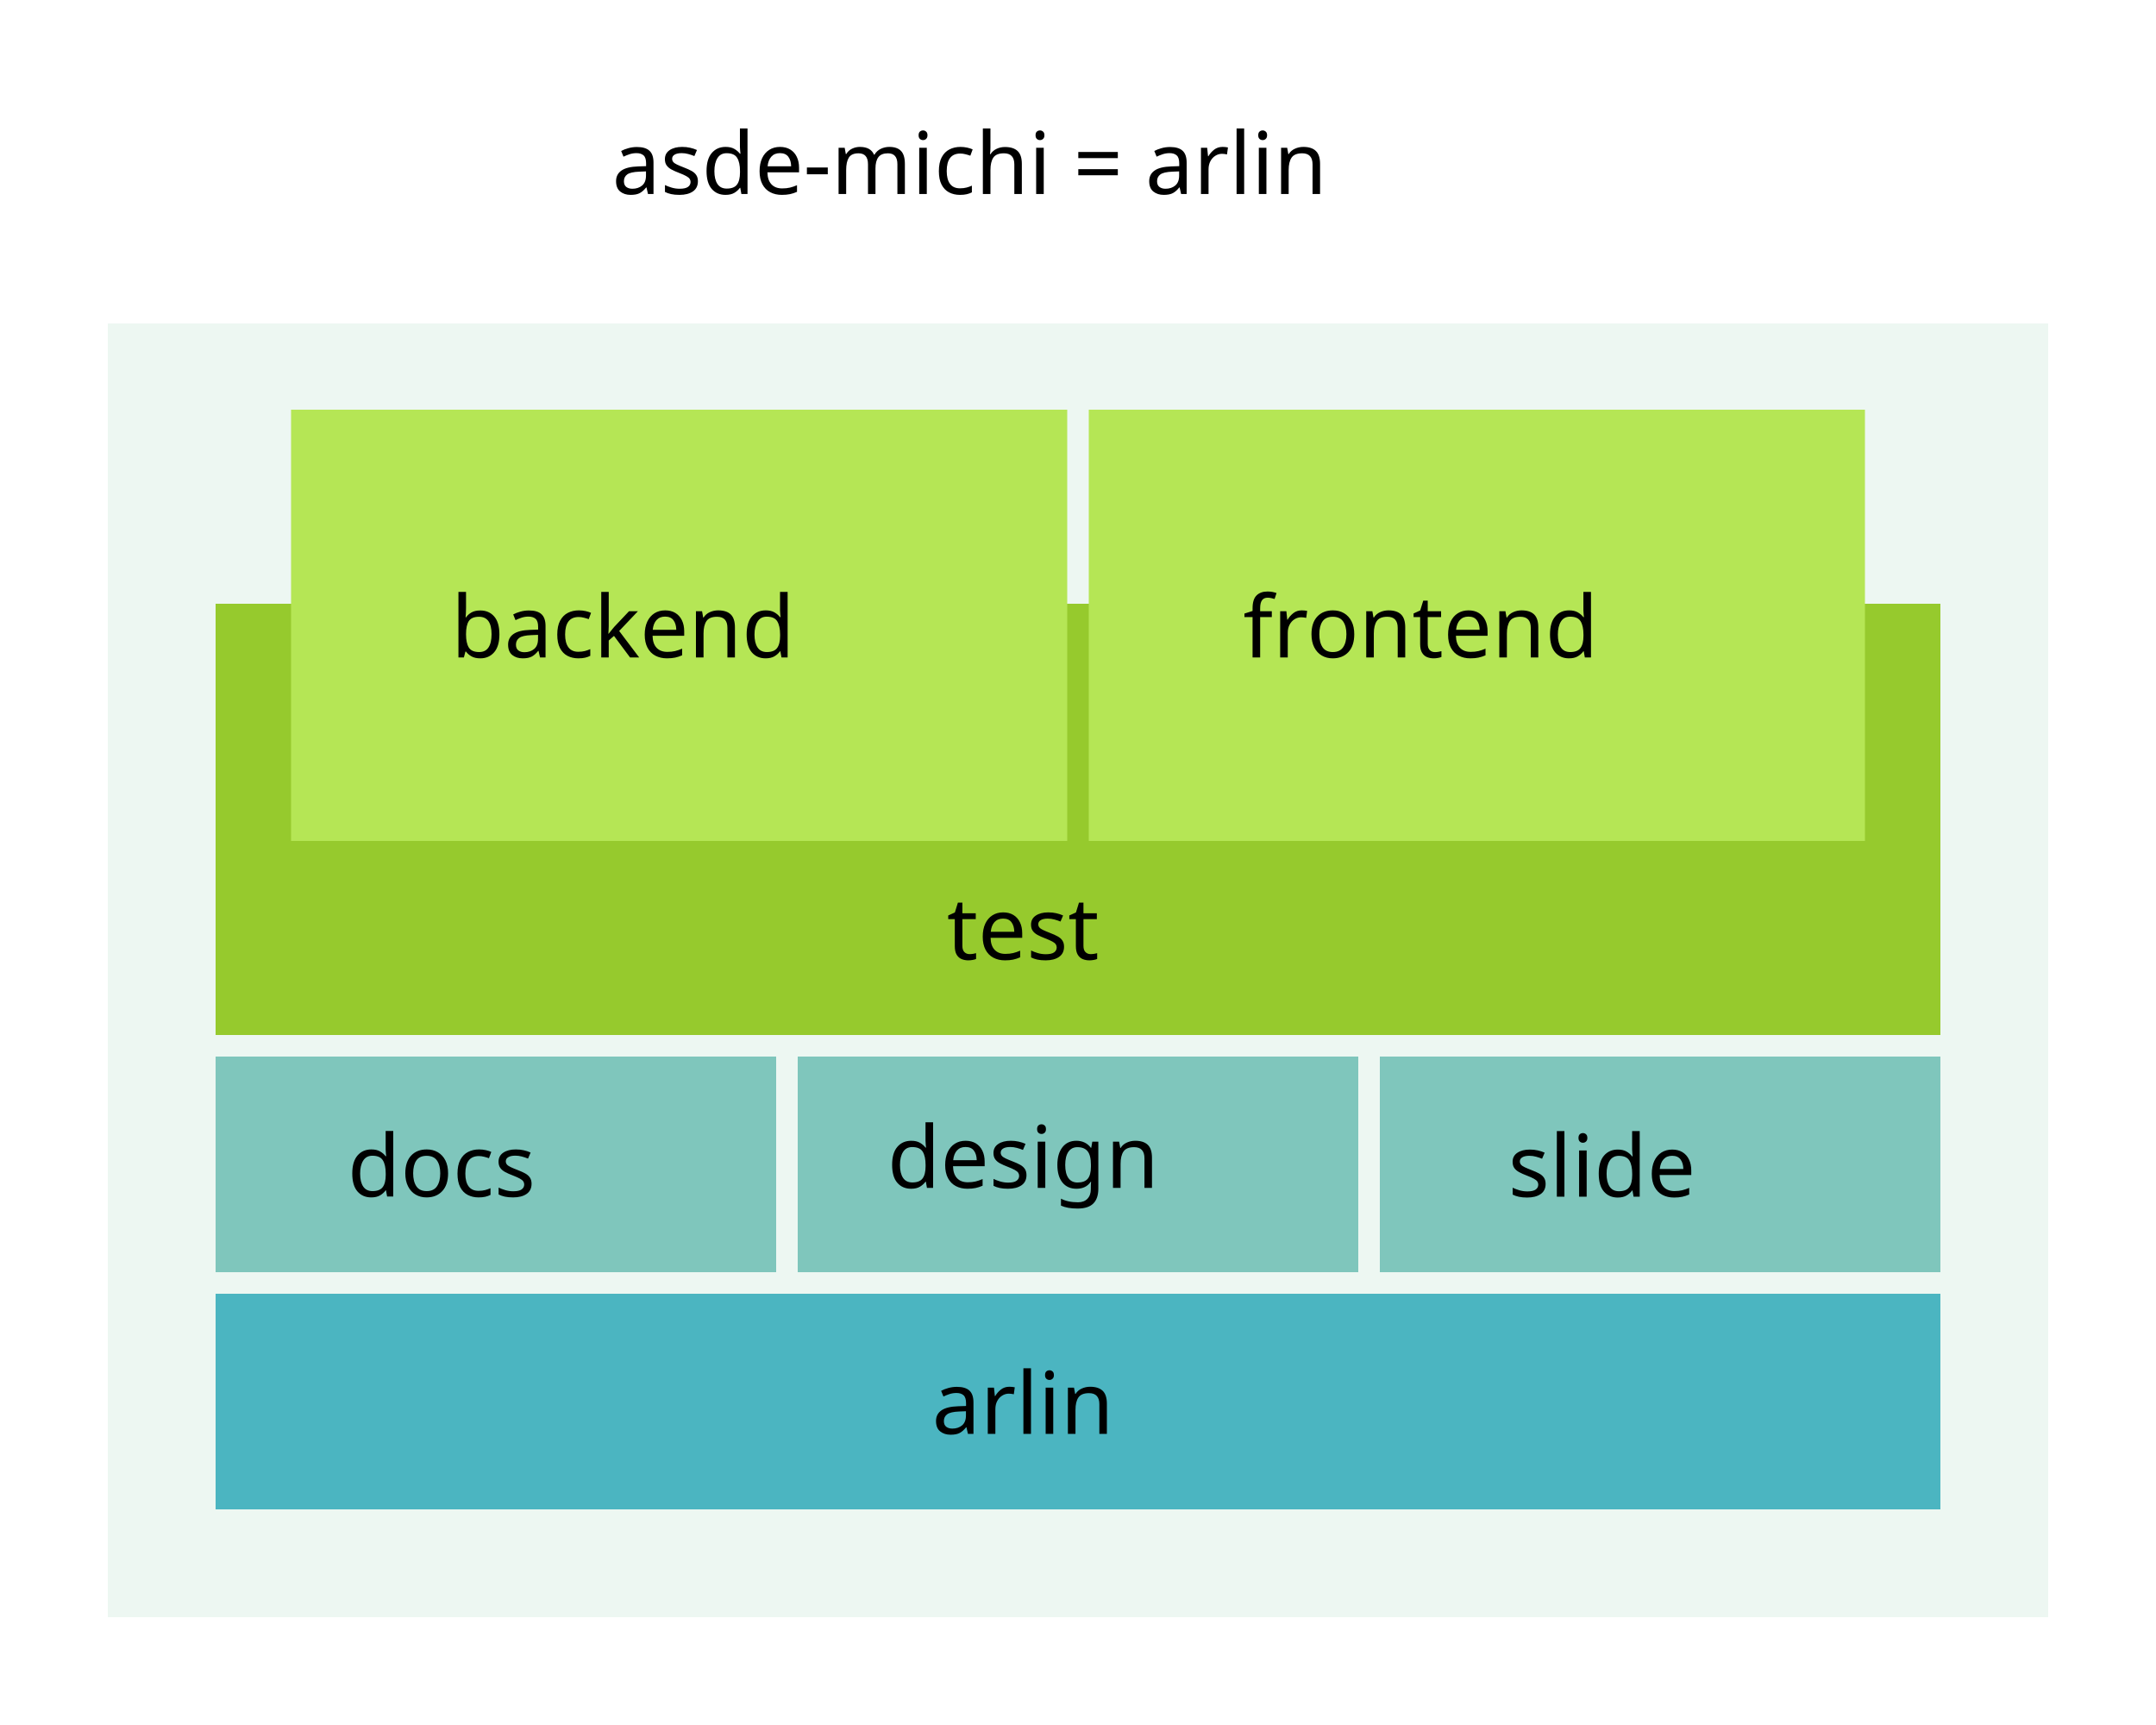
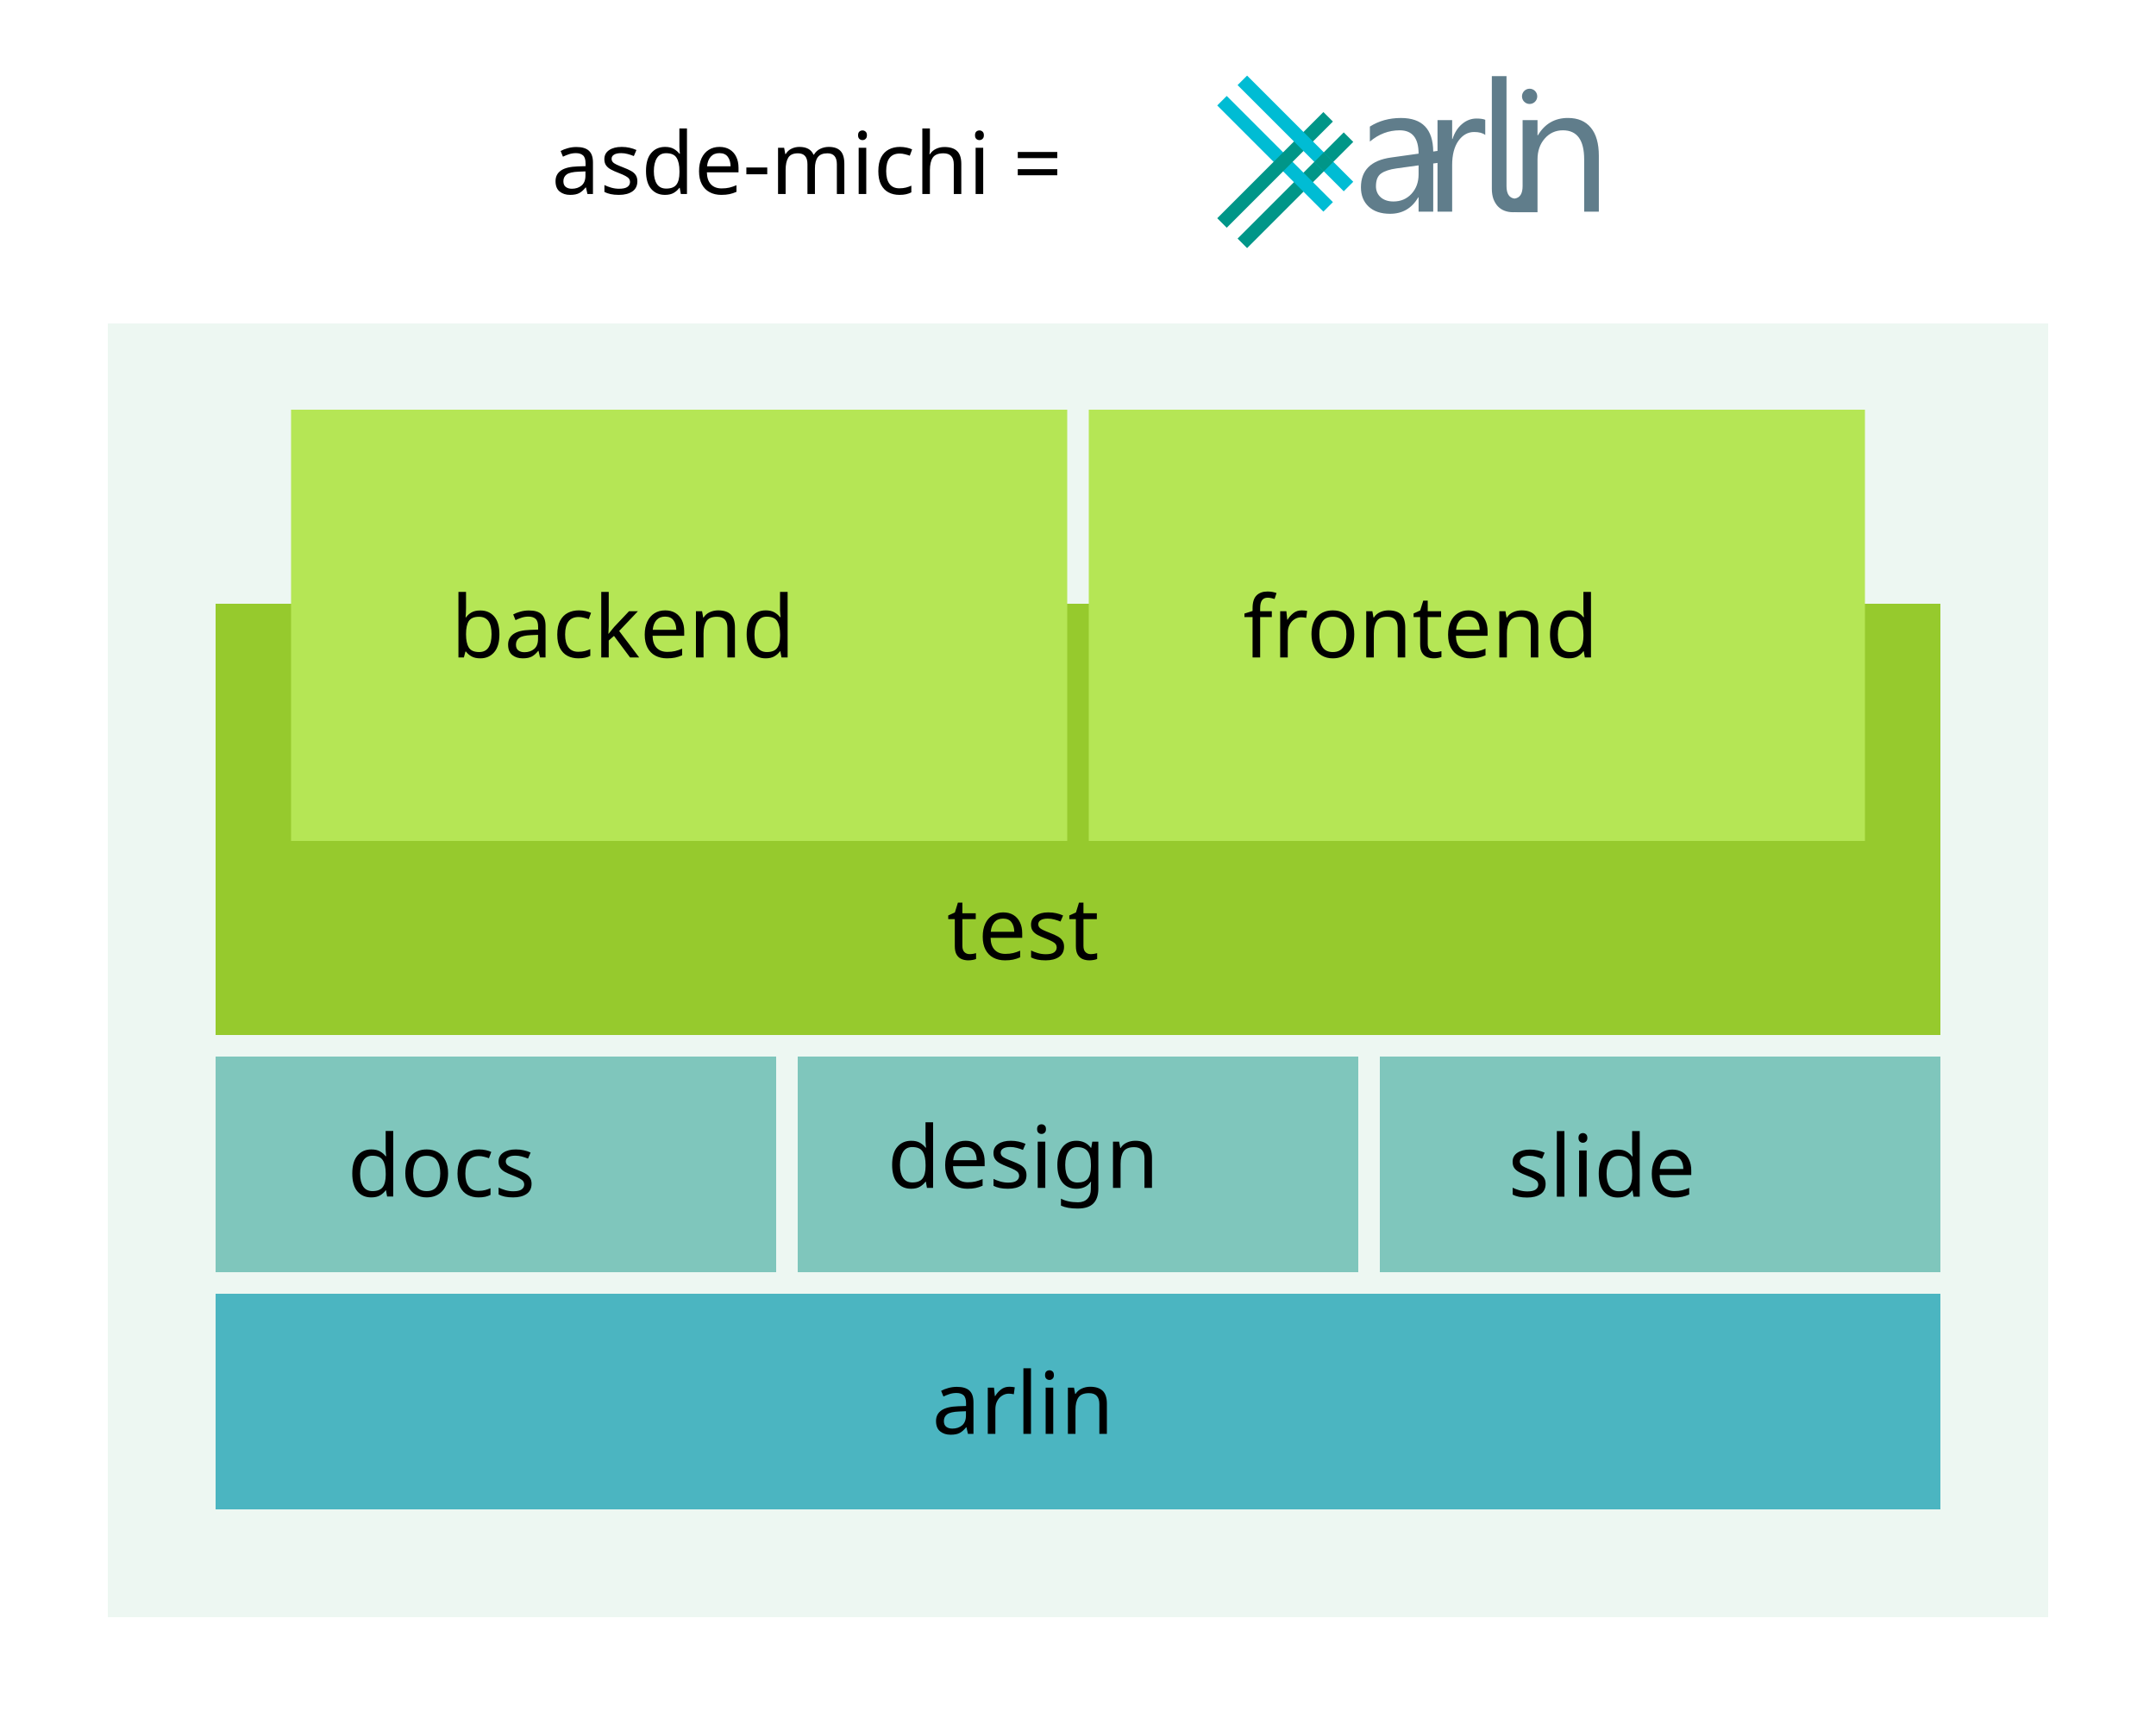
<svg xmlns="http://www.w3.org/2000/svg" width="1000" height="800" id="svg2" version="1.1">
  <defs id="defs4" />
  <g id="layer1" transform="translate(0,-252.3622)">
-     <text xml:space="preserve" style="font-size:40px;font-style:normal;font-weight:normal;line-height:125%;letter-spacing:0px;word-spacing:0px;fill:#000000;fill-opacity:1;stroke:none;font-family:Sans" x="283.906" y="342.333" id="text3004">
-       <tspan id="tspan3006" x="283.906" y="342.333" style="font-size:40px;font-style:normal;font-variant:normal;font-weight:normal;font-stretch:normal;font-family:Meslo LG S for Powerline;-inkscape-font-specification:Meslo LG S for Powerline">asde-michi = arlin</tspan>
-     </text>
    <rect style="fill:#edf7f2;fill-opacity:1;stroke:none" id="rect3801-4" width="900" height="600" x="50" y="402.362" />
    <path style="fill:#4bb5c1;fill-opacity:1;stroke:none" d="m 100,852.362 800,0 0,100 -800,0 z" id="rect3801-4-2" />
    <text xml:space="preserve" style="font-size:40px;font-style:normal;font-weight:normal;line-height:125%;letter-spacing:0px;word-spacing:0px;fill:#000000;fill-opacity:1;stroke:none;font-family:Sans" x="500.469" y="917.333" id="text3004-4">
      <tspan id="tspan3006-1" x="500.469" y="917.333" style="font-size:40px;font-style:normal;font-variant:normal;font-weight:normal;font-stretch:normal;text-align:center;text-anchor:middle;fill:#000000;fill-opacity:1;font-family:Meslo LG S for Powerline;-inkscape-font-specification:Meslo LG S for Powerline">arlin</tspan>
    </text>
    <path style="fill:#7fc6bc;fill-opacity:1;stroke:none" d="m 100,742.362 260,0 0,100 -260,0 z" id="rect3801-4-2-1" />
    <path style="fill:#7fc6bc;fill-opacity:1;stroke:none" d="m 370,742.362 260,0 0,100 -260,0 z" id="rect3801-4-2-1-5" />
    <path style="fill:#7fc6bc;fill-opacity:1;stroke:none" d="m 640,742.362 260,0 0,100 -260,0 z" id="rect3801-4-2-1-5-4" />
    <text xml:space="preserve" style="font-size:40px;font-style:normal;font-weight:normal;line-height:125%;letter-spacing:0px;word-spacing:0px;fill:#000000;fill-opacity:1;stroke:none;font-family:Sans" x="230.771" y="807.274" id="text3004-4-2">
      <tspan id="tspan3006-1-4" x="230.771" y="807.274" style="font-size:40px;font-style:normal;font-variant:normal;font-weight:normal;font-stretch:normal;text-align:center;text-anchor:middle;fill:#000000;fill-opacity:1;font-family:Meslo LG S for Powerline;-inkscape-font-specification:Meslo LG S for Powerline">docs</tspan>
    </text>
    <text xml:space="preserve" style="font-size:40px;font-style:normal;font-weight:normal;line-height:125%;letter-spacing:0px;word-spacing:0px;fill:#000000;fill-opacity:1;stroke:none;font-family:Sans" x="500.566" y="803.261" id="text3004-4-2-6">
      <tspan id="tspan3006-1-4-2" x="500.566" y="803.261" style="font-size:40px;font-style:normal;font-variant:normal;font-weight:normal;font-stretch:normal;text-align:center;text-anchor:middle;fill:#000000;fill-opacity:1;font-family:Meslo LG S for Powerline;-inkscape-font-specification:Meslo LG S for Powerline">design</tspan>
    </text>
    <text xml:space="preserve" style="font-size:40px;font-style:normal;font-weight:normal;line-height:125%;letter-spacing:0px;word-spacing:0px;fill:#000000;fill-opacity:1;stroke:none;font-family:Sans" x="769.014" y="807.333" id="text3004-4-2-6-3">
      <tspan id="tspan3006-1-4-2-9" x="769.014" y="807.333" style="font-size:40px;font-style:normal;font-variant:normal;font-weight:normal;font-stretch:normal;text-align:center;text-anchor:middle;fill:#000000;fill-opacity:1;font-family:Meslo LG S for Powerline;-inkscape-font-specification:Meslo LG S for Powerline">slide</tspan>
    </text>
    <path style="fill:#96ca2d;fill-opacity:1;stroke:none" d="m 100,532.362 800,0 0,200 -800,0 z" id="rect3801-4-2-19" />
    <text xml:space="preserve" style="font-size:40px;font-style:normal;font-weight:normal;line-height:125%;letter-spacing:0px;word-spacing:0px;fill:#000000;fill-opacity:1;stroke:none;font-family:Sans" x="500.469" y="697.333" id="text3004-4-5">
      <tspan id="tspan3006-1-9" x="500.469" y="697.333" style="font-size:40px;font-style:normal;font-variant:normal;font-weight:normal;font-stretch:normal;text-align:center;text-anchor:middle;fill:#000000;fill-opacity:1;font-family:Meslo LG S for Powerline;-inkscape-font-specification:Meslo LG S for Powerline">test</tspan>
    </text>
    <path style="fill:#b5e655;fill-opacity:1;stroke:none" d="m 135,442.362 360,0 0,200 -360,0 z" id="rect3801-4-2-1-8" />
    <path style="fill:#b5e655;fill-opacity:1;stroke:none" d="m 505,442.362 360,0 0,200 -360,0 z" id="rect3801-4-2-1-8-4" />
    <text xml:space="preserve" style="font-size:40px;font-style:normal;font-weight:normal;line-height:125%;letter-spacing:0px;word-spacing:0px;fill:#000000;fill-opacity:1;stroke:none;font-family:Sans" x="314.971" y="557.274" id="text3004-4-2-6-34">
      <tspan id="tspan3006-1-4-2-5" x="314.971" y="557.274" style="font-size:40px;font-style:normal;font-variant:normal;font-weight:normal;font-stretch:normal;text-align:center;text-anchor:middle;fill:#000000;fill-opacity:1;font-family:Meslo LG S for Powerline;-inkscape-font-specification:Meslo LG S for Powerline">backend</tspan>
    </text>
    <text xml:space="preserve" style="font-size:40px;font-style:normal;font-weight:normal;line-height:125%;letter-spacing:0px;word-spacing:0px;fill:#000000;fill-opacity:1;stroke:none;font-family:Sans" x="684.971" y="557.274" id="text3004-4-2-6-34-9">
      <tspan id="tspan3006-1-4-2-5-8" x="684.971" y="557.274" style="font-size:40px;font-style:normal;font-variant:normal;font-weight:normal;font-stretch:normal;text-align:center;text-anchor:middle;fill:#000000;fill-opacity:1;font-family:Meslo LG S for Powerline;-inkscape-font-specification:Meslo LG S for Powerline">frontend</tspan>
    </text>
+     <g id="g3043" transform="translate(-28.08021,0)">
+       <text id="text3004" y="342.333" x="283.906" style="font-size:40px;font-style:normal;font-weight:normal;line-height:125%;letter-spacing:0px;word-spacing:0px;fill:#000000;fill-opacity:1;stroke:none;font-family:Sans" xml:space="preserve">
+         <tspan style="font-size:40px;font-style:normal;font-variant:normal;font-weight:normal;font-stretch:normal;font-family:Meslo LG S for Powerline;-inkscape-font-specification:Meslo LG S for Powerline" y="342.333" x="283.906" id="tspan3006">asde-michi = </tspan>
+       </text>
+       <g id="layer1-8" transform="matrix(0.4425006,0,0,0.4425006,592.6563,-94.00008)">
+         <rect style="fill:#009688;fill-opacity:1;stroke:none" id="rect4378-1" width="14.104" height="157.381" x="-759.475" y="557.826" transform="matrix(-0.7071068,-0.7071068,-0.7071068,0.7071068,0,0)" />
+         <rect style="fill:#00bcd4;fill-opacity:1;stroke:none" id="rect4380-5" width="14.104" height="157.381" x="-631.636" y="-789.018" transform="matrix(0.7071068,-0.7071068,-0.7071068,-0.7071068,0,0)" />
+         <rect y="557.826" x="-729.311" height="157.381" width="14.104" id="rect4382-5" style="fill:#009688;fill-opacity:1;stroke:none" transform="matrix(-0.7071068,-0.7071068,-0.7071068,0.7071068,0,0)" />
+         <rect y="-789.018" x="-601.472" height="157.381" width="14.104" id="rect4384-7" style="fill:#00bcd4;fill-opacity:1;stroke:none" transform="matrix(0.7071068,-0.7071068,-0.7071068,-0.7071068,0,0)" />
+         <path style="fill:#009688;fill-opacity:1;stroke:none" d="m 121.696,952.364 -9.97,9.97 -9.974,-9.97 9.97,-9.974 9.974,9.974 z" id="path4386-6" />
+         <path style="font-size:medium;font-style:normal;font-variant:normal;font-weight:normal;font-stretch:normal;line-height:121%;letter-spacing:1px;word-spacing:0px;fill:#607d8b;fill-opacity:1;stroke:none;font-family:Gisha;-inkscape-font-specification:Gisha" d="m 287.844,862.554 0,117.938 c 0,4.122 0.563,7.752 1.688,10.875 1.187,3.06 2.751,5.626 4.688,7.688 1.999,2.061 4.346,3.594 7.031,4.594 2.686,0.999 5.565,1.5 8.625,1.5 0.601,0 1.199,-0.01 1.781,-0.031 0.582,0.023 1.18,0.031 1.781,0.031 0.297,0 0.581,-0.022 0.875,-0.031 l -0.031,0.031 21.438,0 0,-55.313 c 0,-8.806 2.504,-16.067 7.5,-21.812 5.059,-5.808 11.443,-8.719 19.125,-8.719 14.864,0 22.281,10.171 22.281,30.531 l 0,54.719 15.375,0 0,-58.656 c 0,-12.804 -2.785,-22.567 -8.344,-29.312 -5.559,-6.808 -13.57,-10.219 -24.062,-10.219 -13.74,0 -24.255,6.071 -31.5,18.188 l -0.375,0 0,-15.938 -15.344,0 0,0.031 -0.281,0 0,69.125 c 0,8.004 -2.846,12.364 -8.469,13.094 -5.603,-0.741 -8.406,-5.105 -8.406,-13.094 l 0,-115.219 -15.375,0 z m 39.594,13.156 c -4.418,0 -8,3.582 -8,8 0,4.418 3.582,8 8,8 4.418,0 8,-3.582 8,-8 0,-4.418 -3.582,-8 -8,-8 z m -134.844,30.688 c -12.304,0 -23.163,3.004 -32.594,9 l 0,15.719 c 9.306,-7.869 19.727,-11.812 31.281,-11.812 13.178,0 19.781,8.168 19.781,24.469 l -28.781,4.031 c -21.11,2.935 -31.656,13.356 -31.656,31.281 0,8.369 2.691,15.097 8.062,20.156 5.434,5.059 12.913,7.562 22.469,7.562 12.991,0 22.848,-5.727 29.531,-17.219 l 0.375,0 0,15 15.344,0 0,-50.5 4.5,-0.594 0,51.094 15.344,0 0,-48.906 c 0,-10.68 2.191,-19.13 6.562,-25.312 4.434,-6.183 9.942,-9.281 16.5,-9.281 5.059,0 8.939,1.033 11.625,3.094 l 0,-15.906 c -2.123,-0.874 -5.19,-1.312 -9.188,-1.312 -5.559,0 -10.597,1.909 -15.094,5.719 -4.497,3.748 -7.845,8.974 -10.031,15.719 l -0.375,0 0,-19.75 -15.344,0 0,32.25 -4.5,0.656 c -0.197,-23.44 -11.464,-35.156 -33.812,-35.156 z m 18.406,49.656 0,0.031 0.062,0 0,9.5 c 0,8.182 -2.503,14.973 -7.5,20.344 -4.934,5.309 -11.224,7.969 -18.844,7.969 -5.559,0 -10.002,-1.471 -13.375,-4.406 -3.31,-2.998 -4.969,-6.847 -4.969,-11.531 0,-6.433 1.815,-10.908 5.438,-13.406 3.623,-2.561 8.974,-4.313 16.094,-5.312 l 23.094,-3.188 z" id="path4523" />
+       </g>
+     </g>
  </g>
</svg>
